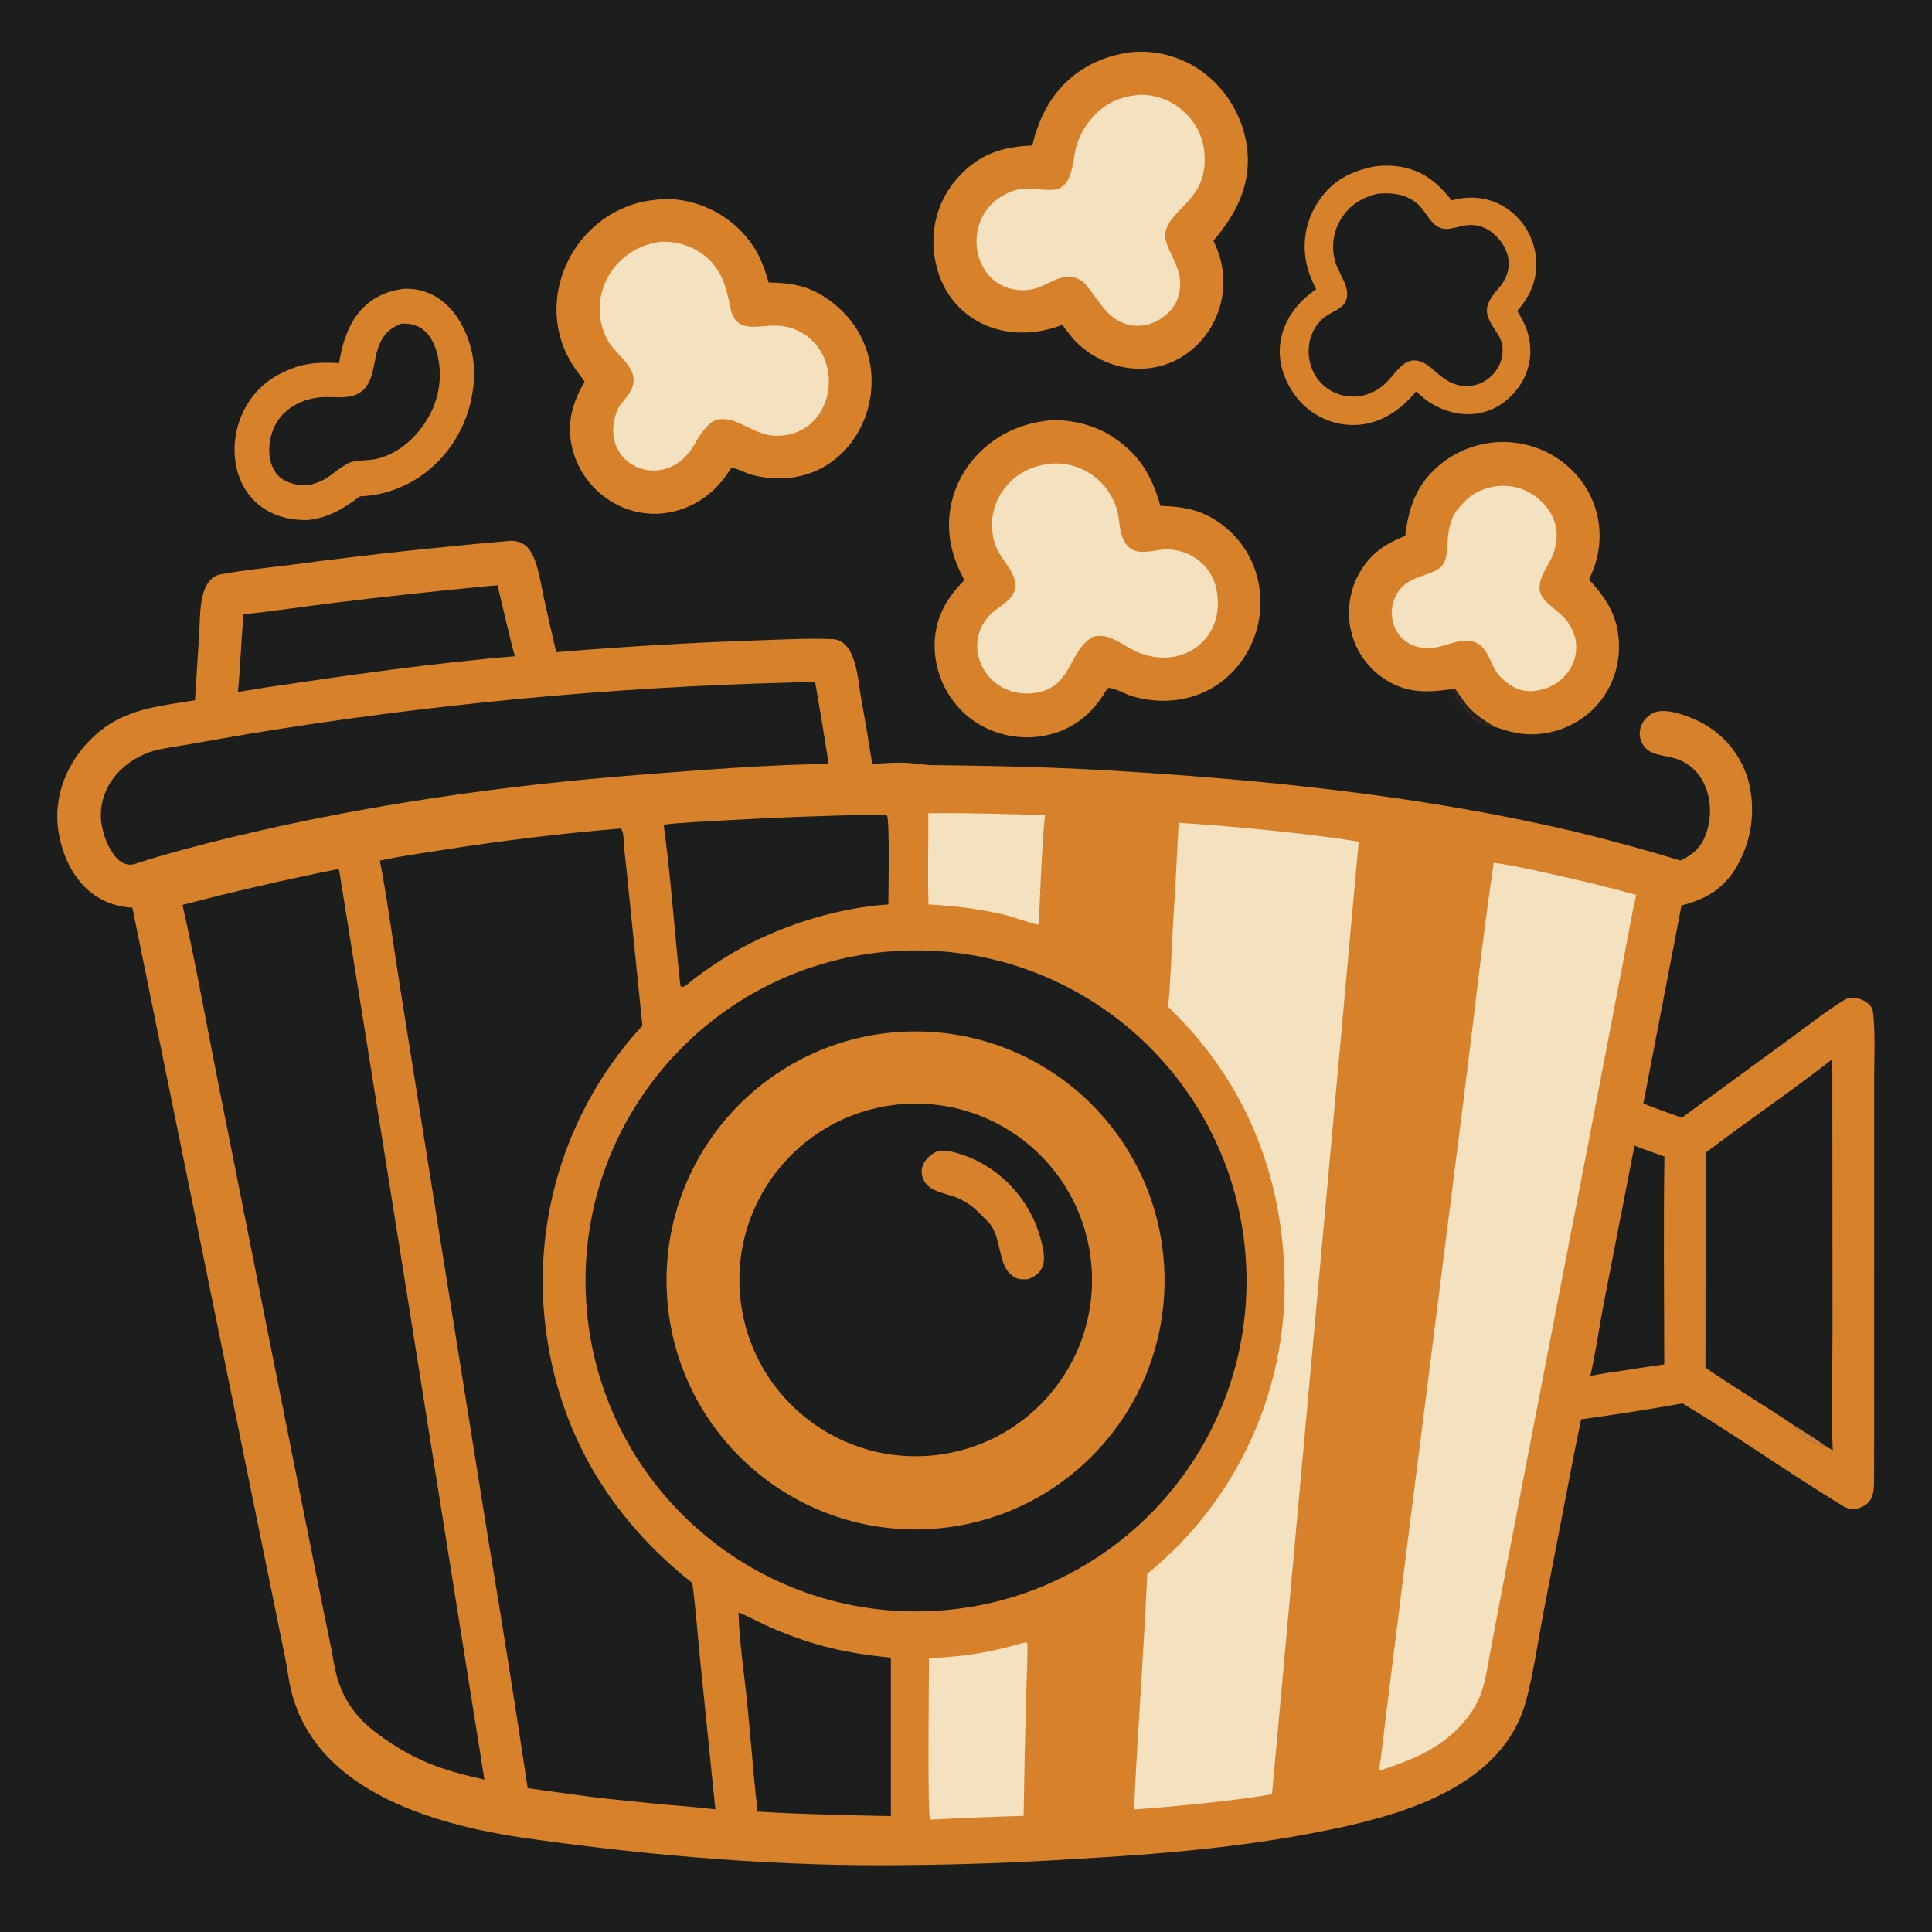
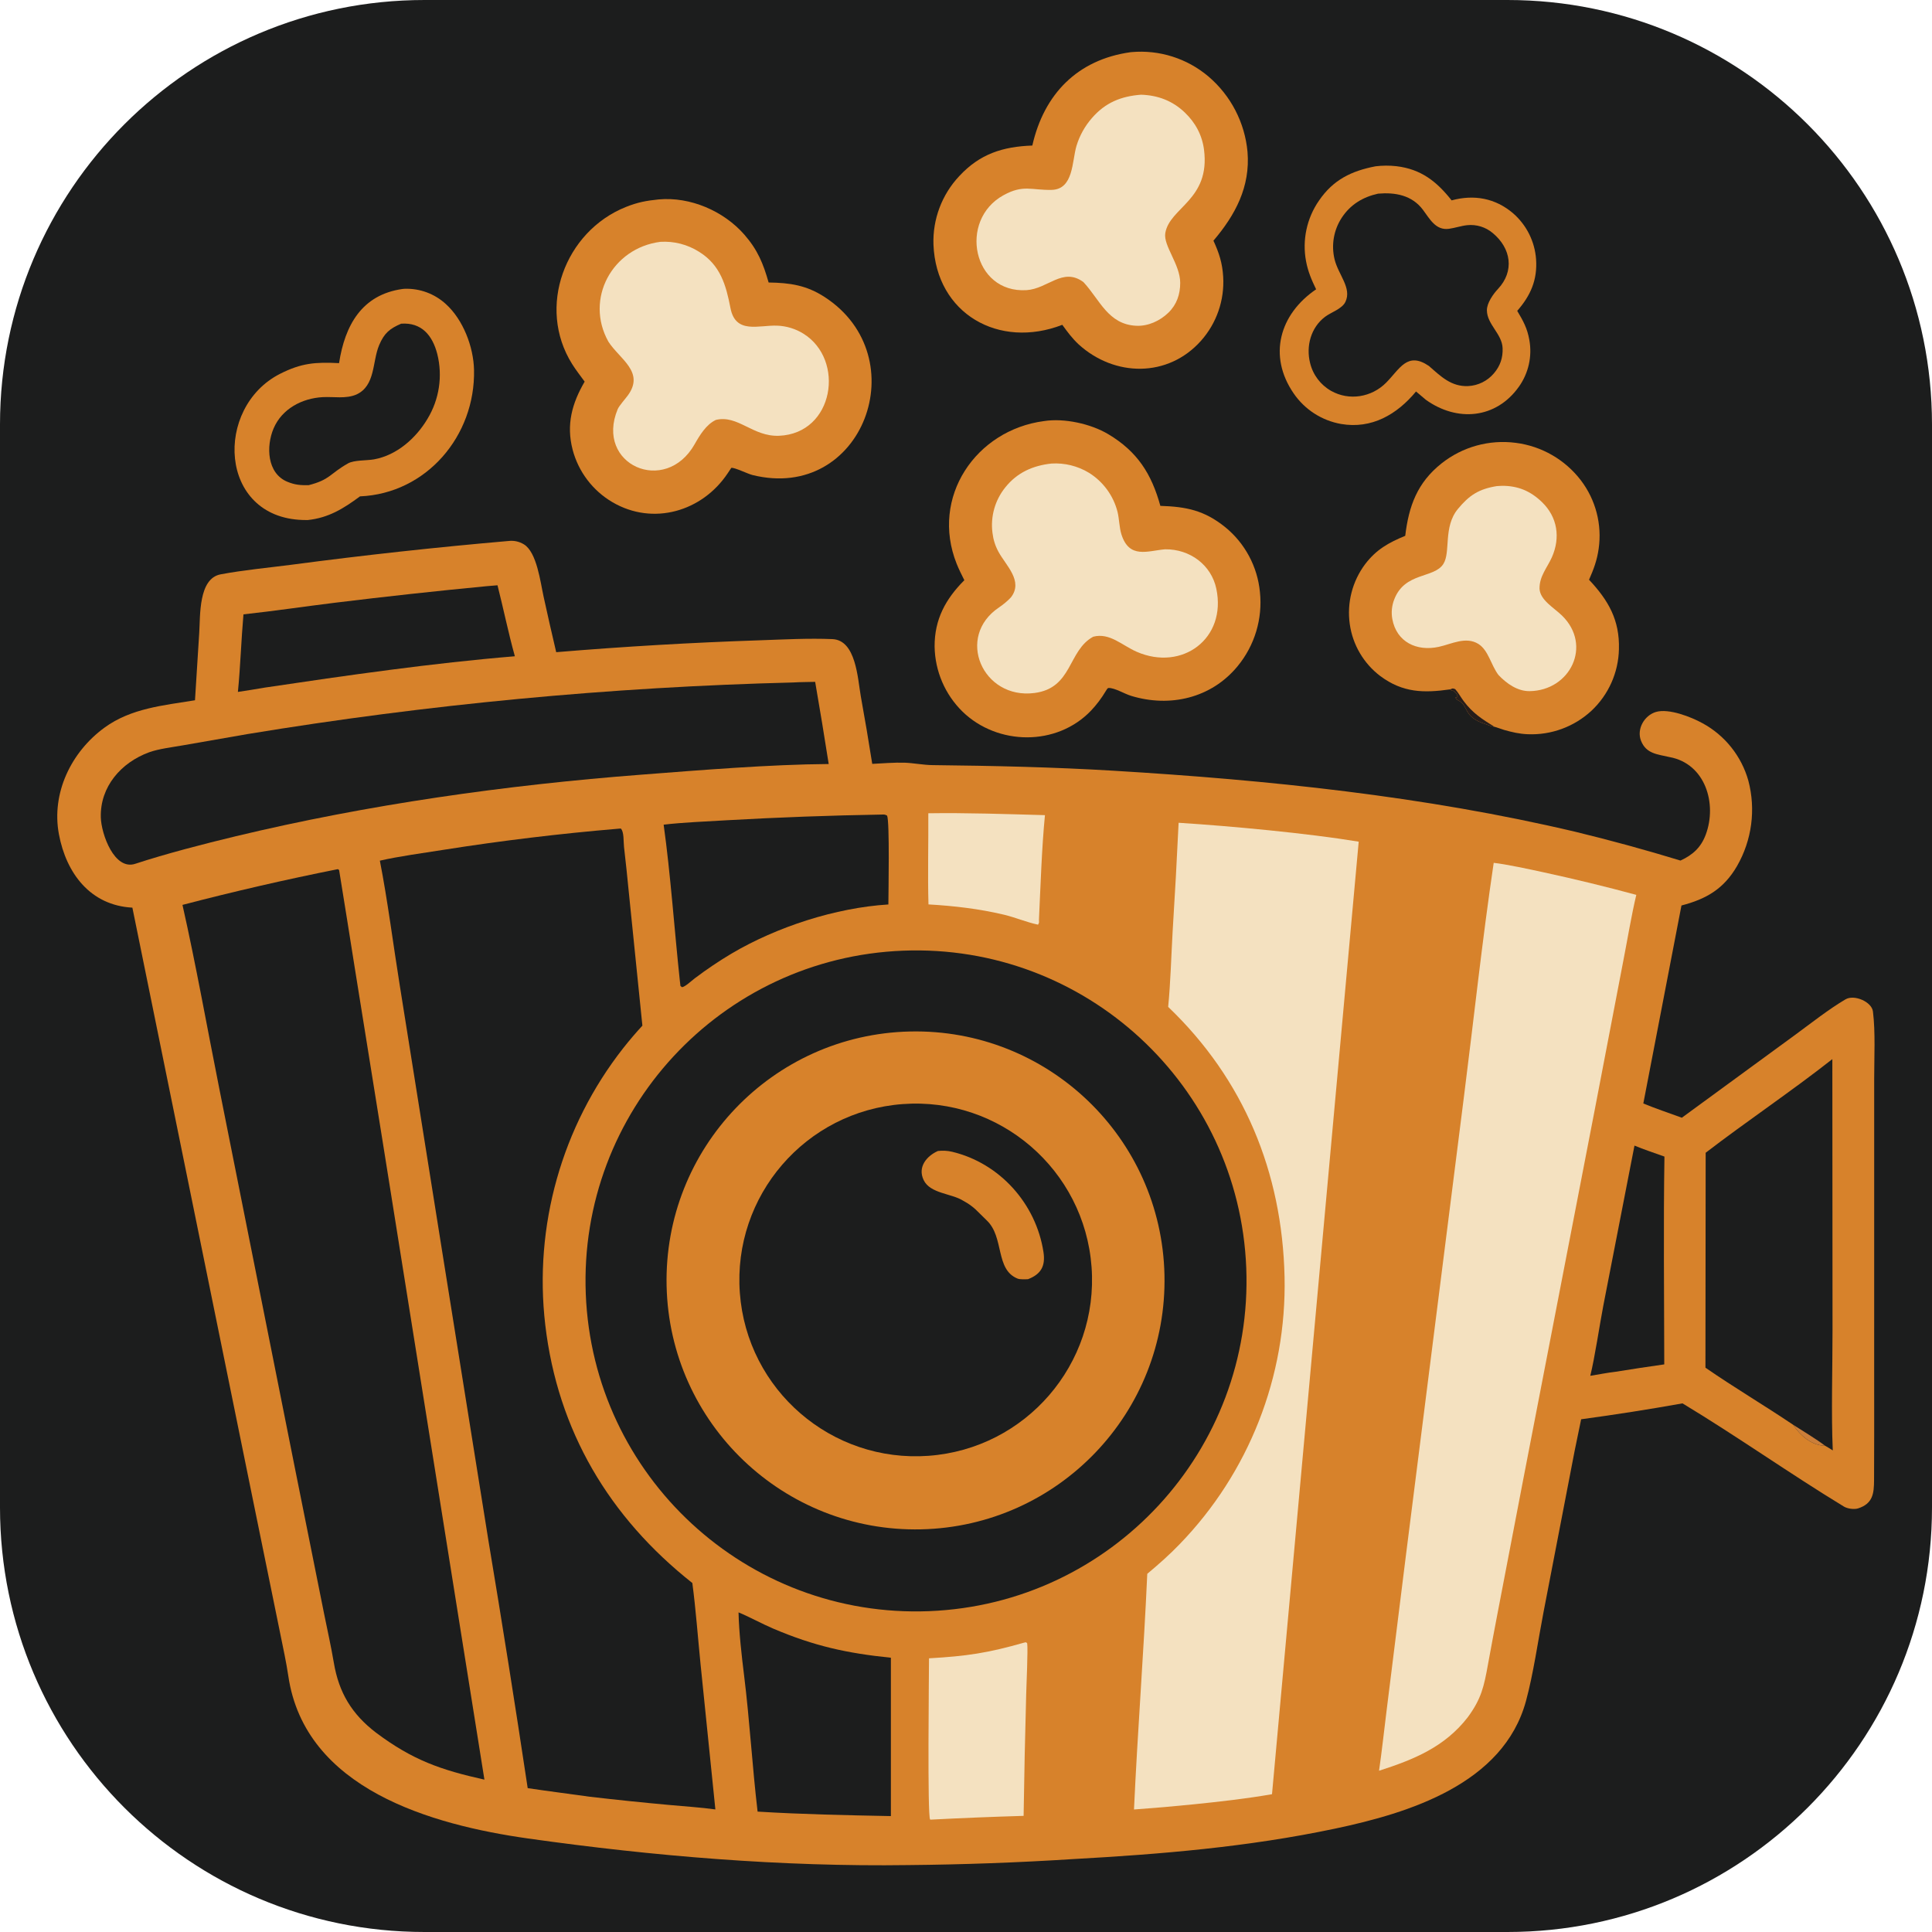
<svg xmlns="http://www.w3.org/2000/svg" version="1.1" style="display: block;" viewBox="0 0 2048 2048" width="1438" height="1438" preserveAspectRatio="none">
-   <path transform="translate(0,0)" fill="rgb(28,29,29)" d="M 0 0 L 2048 0 L 2048 2048 L 0 2048 L 0 0 z" />
+   <rect width="2048" height="2048" rx="450" fill="rgb(28,29,29)" />
  <path transform="translate(0,0)" fill="rgb(215,130,43)" d="M 539.479 573.43 C 544.965 572.846 550.491 574.079 555.208 576.94 C 569.132 585.222 572.841 617.174 576.296 632.769 C 580.569 652.329 585.005 671.853 589.602 691.34 C 661.545 685.336 733.626 681.129 805.779 678.722 C 830.886 677.867 857.368 676.413 882.4 677.489 C 907.457 678.567 909.148 719.137 912.483 738.079 C 916.805 761.918 920.848 785.807 924.61 809.741 C 935.33 809.171 948.222 808.184 958.797 808.475 C 968.783 808.873 978.744 810.943 988.737 811.054 C 1052.62 811.759 1116.49 813.153 1180.28 816.993 C 1344.06 826.85 1509.96 843.907 1669.97 881.728 C 1707.4 890.802 1744.56 900.973 1781.39 912.23 C 1794.47 906.201 1803.07 898.334 1808.14 884.82 C 1820.41 852.108 1807.84 809.445 1769.69 802.512 C 1756.99 799.552 1745.06 799.107 1739.58 785.32 C 1734.59 772.777 1743.2 758.315 1755.33 754.715 C 1768.98 750.664 1792.72 759.996 1804.81 766.678 C 1828.5 779.574 1845.98 801.482 1853.3 827.442 C 1861.41 858.044 1857.11 890.616 1841.32 918.058 C 1827.32 942.209 1808.86 952.987 1782.42 959.858 L 1741.99 1169.72 C 1753.91 1174.73 1770.43 1180.26 1782.81 1184.84 L 1903.06 1096.9 C 1919.89 1084.59 1938.41 1069.89 1956.34 1059.33 C 1965.63 1053.91 1984.1 1061.93 1985.39 1072.18 C 1988.13 1093.91 1986.71 1120.99 1986.72 1142.89 L 1986.71 1284.04 L 1986.7 1470.19 C 1986.71 1503.1 1986.79 1535.89 1986.58 1568.91 C 1986.49 1583 1985.48 1593.94 1969.5 1599.01 C 1965.3 1600.26 1958.34 1599.28 1954.63 1597.03 C 1897.12 1562.04 1841.14 1522.39 1783.53 1487.63 C 1747.84 1494.01 1712.01 1499.63 1676.08 1504.49 L 1669.23 1537.74 L 1636.16 1709.14 C 1630.34 1739.36 1625.5 1774.07 1617.62 1803.09 C 1593.71 1891.19 1493.35 1921.93 1415.27 1938.41 C 1322.57 1957.98 1230.68 1965.53 1137.45 1970.71 C 1079.37 1974.41 1021.2 1976.53 963 1977.06 C 828.529 1978.97 692.881 1967.67 559.823 1948.88 C 457.385 1934.4 323.27 1896.46 305.631 1776.67 C 303.497 1762.18 300.026 1746.35 297.1 1731.86 L 266.551 1582.19 L 140.329 962.144 C 95.725 959.775 70.16 925.634 62.444 884.286 C 54.29 840.59 75.503 797.055 110.719 771.349 C 139 750.706 173.256 747.777 206.697 742.307 L 211.2 670.719 C 212.388 652.532 210.28 613.265 233.886 608.825 C 258.257 604.241 284.379 601.851 309.091 598.633 C 385.688 588.504 462.503 580.101 539.479 573.43 z" />
  <path transform="translate(0,0)" fill="rgb(28,29,29)" d="M 957.381 1007.75 C 1150.67 1000.22 1313.48 1150.77 1321.08 1344.05 C 1328.69 1537.33 1178.21 1700.2 984.933 1707.89 C 791.545 1715.57 628.559 1564.99 620.949 1371.6 C 613.339 1178.21 763.987 1015.28 957.381 1007.75 z" />
  <path transform="translate(0,0)" fill="rgb(215,130,43)" d="M 964.605 1093.42 C 1110.33 1090.16 1231.11 1205.65 1234.38 1351.38 C 1237.64 1497.11 1122.16 1617.9 976.429 1621.17 C 830.689 1624.44 709.892 1508.95 706.626 1363.21 C 703.361 1217.47 818.864 1096.68 964.605 1093.42 z" />
  <path transform="translate(0,0)" fill="rgb(28,29,29)" d="M 956.809 1170.38 C 1059.81 1162.71 1149.5 1240.03 1157.1 1343.04 C 1164.7 1446.04 1087.32 1535.69 984.309 1543.22 C 881.396 1550.74 791.855 1473.45 784.265 1370.54 C 776.675 1267.63 853.906 1178.04 956.809 1170.38 z" />
  <path transform="translate(0,0)" fill="rgb(215,130,43)" d="M 994.237 1220.09 C 999.263 1219.54 1004.39 1219.75 1009.31 1220.93 C 1059.83 1233.02 1098.2 1275.98 1106.1 1327.09 C 1108.41 1341.97 1103.59 1350.66 1089.76 1355.99 C 1086.95 1356.11 1081.4 1356.47 1078.57 1355.32 C 1054.74 1345.62 1064.73 1311.41 1046 1293.68 C 1035.97 1284.19 1033.08 1279.34 1020.67 1272.62 C 1008.42 1265.01 986.051 1265.3 979.136 1250.97 C 972.361 1236.93 982.55 1225.27 994.237 1220.09 z" />
  <path transform="translate(0,0)" fill="rgb(28,29,29)" d="M 655.354 878.478 L 658.039 878.25 C 661.624 881.533 660.856 892.391 661.474 897.738 C 663.347 913.907 665.06 930.093 666.614 946.295 L 680.96 1087.24 C 673.865 1094.93 667.073 1102.9 660.599 1111.12 C 595.459 1194.16 565.772 1299.58 578.003 1404.42 C 591.182 1516.72 645.829 1608.42 733.911 1678.06 C 737.513 1705.13 739.808 1735.99 742.56 1763.58 L 758.325 1918.08 C 743.801 1915.99 724.174 1914.72 709.273 1913.32 C 681.223 1910.78 653.206 1907.88 625.229 1904.62 C 603.138 1901.49 581.567 1898.84 559.374 1895.49 C 546.198 1807.83 532.311 1720.28 517.714 1632.85 L 469.297 1330.19 L 423.74 1044.39 C 416.961 1002.21 410.78 953.585 402.662 912.345 C 422.323 907.776 450.003 904.045 470.251 900.831 C 531.66 891.136 593.402 883.68 655.354 878.478 z" />
  <path transform="translate(0,0)" fill="rgb(28,29,29)" d="M 358.135 921.341 C 359.542 922.348 359.394 921.828 359.63 923.277 C 365.22 957.592 370.732 992.268 376.159 1026.58 L 405.684 1210.4 L 513.505 1886.49 C 467.522 1876.21 437.602 1865.96 398.605 1836.7 C 372.859 1817.03 359.204 1794.17 353.887 1762.63 C 350.996 1745.47 346.989 1727.65 343.53 1710.52 L 312.415 1555.24 L 232.788 1155.61 C 220.028 1091.83 207.616 1022 193.433 959.225 C 247.95 944.984 302.875 932.351 358.135 921.341 z" />
  <path transform="translate(0,0)" fill="rgb(244,225,192)" d="M 1249.38 872.169 C 1304.66 875.697 1385.77 883.208 1440.28 892.212 L 1348.38 1901.92 C 1321.66 1906.63 1292.12 1909.93 1265.2 1912.67 C 1244.19 1914.81 1223.15 1916.63 1202.08 1918.14 C 1205.88 1834.86 1212.46 1751.36 1216.15 1668.32 C 1227.85 1658.53 1239.91 1647.93 1250.45 1636.91 C 1323.92 1561.11 1363.98 1459.05 1361.69 1353.52 C 1359.16 1242.69 1318.67 1144.2 1238.3 1067.34 C 1240.73 1043.44 1241.61 1012.53 1243 988.134 C 1245.44 949.497 1247.57 910.841 1249.38 872.169 z" />
  <path transform="translate(0,0)" fill="rgb(244,225,192)" d="M 1583.39 914.654 C 1596.3 916.022 1622.85 921.76 1635.99 924.625 C 1669.04 931.789 1701.9 939.78 1734.55 948.591 C 1729.51 969.607 1724.98 997.059 1720.74 1018.67 L 1690.23 1177.77 L 1614.58 1568.87 L 1587.47 1710.14 C 1584.13 1727.97 1580.56 1746.13 1577.38 1763.96 C 1573.13 1787.73 1570.33 1800.74 1555.84 1820.43 C 1531.35 1851.99 1498.53 1865.29 1461.84 1877.05 C 1464.85 1856.63 1467.18 1834.15 1469.82 1813.47 L 1490.14 1650.3 L 1551.83 1162.57 C 1562.24 1080.77 1571.31 995.864 1583.39 914.654 z" />
  <path transform="translate(0,0)" fill="rgb(28,29,29)" d="M 840.876 723.445 C 848.11 722.986 856.755 722.986 864.105 722.791 C 869.13 751.782 873.914 780.814 878.458 809.884 C 816.384 810.294 742.145 816.401 680.006 821.167 C 536.041 832.21 390.172 852.791 249.714 886.508 C 216.402 894.504 175.997 904.946 143.622 915.582 C 121.239 923.272 107.326 884.155 106.864 866.399 C 106.015 833.818 128.414 808.34 158.022 797.473 C 168.119 793.767 183.512 791.946 194.296 790.02 L 262.209 778.176 C 453.604 746.603 646.955 728.316 840.876 723.445 z" />
  <path transform="translate(0,0)" fill="rgb(28,29,29)" d="M 1808.08 1221.96 C 1851.74 1188.45 1899.36 1156.56 1942.36 1122.71 L 1942.55 1409.51 C 1942.58 1448.6 1941.09 1499.32 1942.82 1537.48 C 1941.32 1536.56 1936.02 1533.17 1934.71 1532.55 C 1920.3 1532.3 1908.33 1521.7 1900.79 1510.31 C 1870.28 1489.77 1837.81 1470.54 1807.84 1449.81 L 1808.08 1221.96 z" />
  <path transform="translate(0,0)" fill="rgb(203,126,57)" d="M 1900.79 1510.31 C 1910.88 1516.76 1925.29 1525.45 1934.71 1532.55 C 1920.3 1532.3 1908.33 1521.7 1900.79 1510.31 z" />
  <path transform="translate(0,0)" fill="rgb(28,29,29)" d="M 935.223 863.457 C 938.026 863.452 937.861 863.349 940.353 864.584 C 943.197 870.889 941.762 946.248 941.713 958.762 C 885.705 962.291 823.687 982.4 775.33 1010.9 C 761.93 1018.9 748.977 1027.62 736.528 1037.02 C 733.021 1039.69 726.471 1045.94 723.008 1046.47 L 721.308 1045.17 L 720.673 1039.76 C 715.015 987.055 710.726 925.681 703.49 874.184 C 723.461 871.785 749.519 870.771 770.221 869.517 C 825.176 866.392 880.187 864.371 935.223 863.457 z" />
  <path transform="translate(0,0)" fill="rgb(28,29,29)" d="M 782.878 1709.2 C 793.157 1713.34 808.086 1721.49 819.829 1726.47 C 863.427 1744.98 897.799 1752.5 944.377 1757.26 L 944.384 1925.13 C 896.447 1924.19 850.957 1923.31 803.085 1920.38 C 797.426 1872.65 794.696 1823.73 788.746 1775.87 C 786.159 1755.06 783.323 1729.94 782.878 1709.2 z" />
  <path transform="translate(0,0)" fill="rgb(28,29,29)" d="M 515.641 621.403 L 527.374 620.419 C 533.709 645.391 538.875 670.908 545.779 695.67 C 458.852 702.819 367.138 715.992 280.831 728.861 C 271.673 730.55 261.456 731.982 252.191 733.467 C 254.815 706.944 255.712 678.228 258.081 651.243 C 290.138 647.774 323.011 642.874 355.138 638.919 C 408.559 632.37 462.065 626.531 515.641 621.403 z" />
  <path transform="translate(0,0)" fill="rgb(244,225,192)" d="M 1085.92 1741.17 L 1087.72 1740.88 L 1088.86 1742.02 C 1089.81 1747.72 1088.04 1786.96 1087.81 1795.7 C 1086.62 1838.76 1085.71 1881.82 1085.07 1924.89 C 1052.12 1925.86 1019.18 1927.2 986.262 1928.91 C 986.154 1928.83 986.026 1928.76 985.938 1928.66 C 982.991 1925.03 984.754 1776.04 984.791 1757.88 C 1025.12 1755.57 1047.11 1752.25 1085.92 1741.17 z" />
  <path transform="translate(0,0)" fill="rgb(28,29,29)" d="M 1732.61 1214.38 C 1741.53 1218.17 1754.97 1222.6 1764.38 1226.02 C 1763.23 1298.43 1764.11 1373.72 1764.19 1446.3 C 1746.79 1448.76 1729.42 1451.4 1712.08 1454.2 C 1704.3 1455.07 1693.72 1457.13 1685.77 1458.41 C 1690.47 1439.56 1695.7 1404.22 1699.6 1383.94 L 1732.61 1214.38 z" />
  <path transform="translate(0,0)" fill="rgb(244,225,192)" d="M 984.053 862.098 C 1024.72 861.481 1067 862.973 1107.7 864.092 C 1104.34 897.838 1102.96 940.535 1101.34 974.753 C 1101.36 978.396 1101.86 977.301 1100.39 980.192 C 1088.47 977.728 1076.35 972.494 1064.29 969.626 C 1037.9 963.353 1011.24 960.272 984.226 958.715 C 983.327 928.062 984.245 893.309 984.053 862.098 z" />
  <path transform="translate(0,0)" fill="rgb(215,130,43)" d="M 1106.7 446.357 C 1128 443.016 1156.26 449.201 1174.7 460.184 C 1205.76 478.683 1220.67 502.379 1230.03 536.233 C 1257.64 537.128 1276.63 540.992 1298.73 558.755 C 1319.71 575.84 1332.98 600.623 1335.57 627.564 C 1338.56 655.9 1330.03 684.248 1311.89 706.226 C 1284.11 740.015 1240.3 750.25 1199.05 737.635 C 1191.62 735.361 1181.83 729.171 1175.22 729.281 C 1173.88 729.303 1173.19 731.076 1172.15 732.584 C 1167.71 740.059 1162.46 747.02 1156.49 753.343 C 1120.25 791.266 1057.57 790.407 1020.43 754.465 C 1001.78 736.245 991.096 711.38 990.723 685.306 C 990.576 656.52 1002.41 634.9 1022.25 615.036 C 1019.36 609.291 1016.48 603.598 1014.1 597.63 C 985.964 527.061 1034.4 455.844 1106.7 446.357 z" />
  <path transform="translate(0,0)" fill="rgb(244,225,192)" d="M 1114.64 491.377 C 1128.51 490.524 1142.31 493.913 1154.2 501.096 C 1169.35 510.477 1180.27 525.376 1184.64 542.65 C 1186.49 550.239 1186.45 559.064 1188.73 566.373 C 1197.01 592.884 1216.82 583.817 1235 582.288 C 1261.47 581.951 1284.06 598.948 1289.35 624.074 C 1300.49 676.896 1253.2 711.881 1205.04 690.952 C 1189.42 684.164 1176.31 670.406 1158.88 674.928 C 1131.74 689.671 1137.2 729.386 1096.5 734.619 C 1041.61 741.677 1012.43 674.954 1059.18 643.763 C 1063.2 641.082 1068.4 636.797 1071.66 633.195 C 1085.03 615.914 1066.28 599.469 1058.41 584.91 C 1054.78 578.182 1052.97 572.028 1052.06 564.812 C 1049.81 547.497 1054.78 530.019 1065.8 516.472 C 1078.36 500.821 1095.08 493.469 1114.64 491.377 z" />
  <path transform="translate(0,0)" fill="rgb(215,130,43)" d="M 698.143 211.401 C 731.696 208.317 767.217 223.665 789.17 248.868 C 803.174 264.944 809.057 279.37 814.776 299.46 C 837.407 299.788 854.865 302.321 874.215 314.9 C 971.847 378.366 914.699 532.497 797.683 503.554 C 792.556 502.286 778.477 495.309 775.207 495.954 L 771.494 501.54 C 744.415 542.3 692.274 557.526 649.26 532.368 C 628.338 520.118 613.133 500.066 606.983 476.615 C 600.123 450.013 606.353 427.577 619.76 404.541 C 615.242 398.34 610.521 392.34 606.434 385.816 C 568.793 325.74 598.766 245.244 663.527 219.373 C 675.83 214.458 685.09 212.727 698.143 211.401 z" />
  <path transform="translate(0,0)" fill="rgb(244,225,192)" d="M 700.02 256.349 C 714.462 255.468 728.815 259.158 741.041 266.896 C 763.721 280.989 769.62 302.228 774.332 326.605 C 779.749 354.62 804.483 344.432 823.919 345.206 C 833.689 345.588 843.196 348.486 851.517 353.621 C 896.256 381.315 884.145 459.525 825.884 461.938 C 797.929 463.096 782.136 439.394 758.77 445.16 C 748.652 450.012 741.912 461.049 736.384 470.822 C 705.316 525.748 630.351 492.577 654.769 433.764 C 656.239 430.225 663.008 422.64 665.602 419.07 C 683.712 394.152 656.674 380.593 644.903 362.135 C 619.679 316.956 648.849 262.911 700.02 256.349 z" />
  <path transform="translate(0,0)" fill="rgb(215,130,43)" d="M 1198.32 55.354 L 1199.52 55.228 C 1229.05 52.609 1258.41 61.927 1281.03 81.1 C 1304.73 101.3 1319.59 129.978 1322.42 160.995 C 1325.48 198.067 1309.46 227.905 1286.3 255.133 C 1292.27 268.098 1295.76 278.821 1296.62 293.285 C 1298.13 318.156 1289.68 342.606 1273.12 361.225 C 1238.09 400.567 1181.46 399.684 1143.36 365.032 C 1136.23 358.259 1131.84 352.234 1126.09 344.325 C 1058.97 370.341 992.421 332.665 989.511 259.3 C 988.584 232.43 998.414 206.301 1016.82 186.706 C 1038.74 163.04 1063.07 155.416 1094.31 154.282 C 1106.65 99.638 1142.26 63.21 1198.32 55.354 z" />
  <path transform="translate(0,0)" fill="rgb(244,225,192)" d="M 1209.61 100.393 C 1227.4 100.99 1242.84 106.783 1255.83 119.156 C 1267.12 129.91 1274.34 143.212 1276.32 158.777 C 1283.07 211.972 1239.86 219.766 1235.26 247.078 C 1233.01 260.48 1251.04 280.213 1251.07 299.801 C 1251.09 311.977 1247.38 322.895 1238.54 331.472 C 1229.61 340.144 1217.03 345.931 1204.44 345.328 C 1174.8 343.908 1165.86 317.965 1149.12 299.731 C 1148.87 299.466 1148.62 299.208 1148.38 298.946 C 1126.48 282.957 1110.88 306.183 1088.08 307.568 C 1031.18 311.025 1015.61 233.404 1063.75 206.936 C 1084.7 195.418 1093.18 201.7 1114.63 201.289 C 1138.19 200.837 1136.26 170.902 1141.11 154.658 C 1144.41 143.755 1150 133.683 1157.51 125.115 C 1171.7 108.722 1188.45 101.979 1209.61 100.393 z" />
  <path transform="translate(0,0)" fill="rgb(215,130,43)" d="M 1489.61 567.978 C 1493.34 536.565 1502.3 511.708 1528.04 491.272 C 1550.24 473.625 1578.66 465.742 1606.78 469.426 C 1634.15 472.911 1658.98 487.198 1675.75 509.104 C 1691.55 529.8 1698.36 555.985 1694.64 581.758 C 1692.88 594.127 1689.4 603.255 1684.45 614.557 C 1704.91 636.323 1717.02 657.225 1716.13 688.231 C 1715.58 713.015 1705.07 736.531 1686.97 753.47 C 1668.65 770.432 1644.31 779.373 1619.37 778.305 C 1610.43 777.926 1603.19 776.21 1594.57 773.8 C 1592.7 773.278 1585.28 770.569 1584.11 770.401 C 1580.47 770.159 1577.68 768.511 1574.26 767.424 C 1551.08 760.051 1556.61 748.39 1546.95 743.121 C 1544.94 742.024 1543.9 741.564 1542.77 739.456 C 1544.61 739.069 1543.82 739.48 1545.15 738.285 C 1543.83 734.494 1543.58 734.648 1540.49 732.267 C 1537.98 731.987 1539.08 732.485 1537.21 730.757 C 1509.43 734.713 1487.13 734.465 1463.22 716.695 C 1445.56 703.342 1433.91 683.536 1430.82 661.614 C 1427.62 639.057 1433.5 616.154 1447.18 597.933 C 1459.1 582.363 1472 575.272 1489.61 567.978 z" />
  <path transform="translate(0,0)" fill="rgb(39,29,26)" d="M 1537.21 730.757 C 1540.79 729.499 1539.07 729.503 1542.54 730.483 C 1545.81 734.024 1548.37 738.942 1551.47 743.067 C 1561.39 756.287 1570.69 761.953 1584.11 770.401 C 1580.47 770.159 1577.68 768.511 1574.26 767.424 C 1551.08 760.051 1556.61 748.39 1546.95 743.121 C 1544.94 742.024 1543.9 741.564 1542.77 739.456 C 1544.61 739.069 1543.82 739.48 1545.15 738.285 C 1543.83 734.494 1543.58 734.648 1540.49 732.267 C 1537.98 731.987 1539.08 732.485 1537.21 730.757 z" />
  <path transform="translate(0,0)" fill="rgb(244,225,192)" d="M 1586.71 515.287 C 1588.47 515.115 1590.23 515.017 1592 514.993 C 1608.93 514.864 1622.27 520.396 1634.51 532.195 C 1651 548.101 1654.28 569.781 1645.11 590.597 C 1640.25 601.641 1631.72 610.748 1631.97 624.122 C 1632.6 636.178 1647.37 644.296 1655.8 652.532 C 1688.19 684.179 1664.55 732.099 1621.44 732.637 C 1608.81 732.795 1597.31 724.875 1588.44 715.527 C 1580.34 704.769 1577.93 689.503 1567.23 682.645 C 1553.8 674.254 1538.63 682.799 1524.99 685.724 C 1501.85 690.685 1480.45 680.718 1475.91 656.207 C 1474.64 649.184 1475.36 641.947 1477.99 635.313 C 1489.21 606.269 1519.97 613.307 1529.94 597.937 C 1538.06 585.426 1529.59 558.724 1545.42 539.541 C 1557.33 525.101 1567.48 518.373 1586.71 515.287 z" />
  <path transform="translate(0,0)" fill="rgb(215,130,43)" d="M 1458.17 176.277 C 1465.51 175.391 1472.92 175.356 1480.26 176.175 C 1506.48 179.299 1522.95 192.409 1538.78 212.402 C 1562.48 205.967 1585.15 209.986 1604.04 226.178 C 1618.23 238.563 1626.95 256.051 1628.3 274.835 C 1629.82 296.783 1622.46 313.357 1608.31 329.529 C 1614.7 340.207 1619 348.002 1621.18 360.467 C 1624.3 377.821 1620.27 395.703 1610.01 410.038 C 1585.75 444.146 1544.54 447.443 1511.53 423.842 L 1501.05 414.981 C 1480.87 439.352 1454.11 454.995 1421.56 449.428 C 1401.19 445.821 1383.11 434.178 1371.4 417.114 C 1343.88 377.192 1356.32 333.062 1395.14 306.677 C 1390.28 296.612 1386.58 288.062 1384.48 276.997 C 1380.25 254.585 1385.18 231.411 1398.17 212.663 C 1413.28 190.52 1432.66 181.18 1458.17 176.277 z" />
  <path transform="translate(0,0)" fill="rgb(28,29,29)" d="M 1460.84 205.279 C 1479.02 203.722 1496.73 206.899 1508.37 222.388 C 1515.57 231.973 1521.84 244.423 1535.86 242.551 C 1542.34 241.685 1548.92 239.367 1555.33 238.697 C 1565.08 237.687 1574.83 240.689 1582.33 247.015 C 1601.99 263.278 1605.52 287.537 1587.9 306.324 C 1582.79 311.78 1576.1 321.26 1576.17 328.942 C 1576.3 343.866 1592.2 353.865 1592.82 368.974 C 1593.24 379.172 1590.3 387.969 1583.58 395.779 C 1576.75 403.861 1566.87 408.743 1556.3 409.258 C 1538.31 410.062 1527.18 398.833 1514.73 387.952 C 1491.76 372.337 1483.94 390.965 1469.34 405.681 C 1454.04 421.111 1430.25 425.185 1411.01 414.338 C 1399.84 407.997 1391.78 397.321 1388.76 384.838 C 1384.24 366.89 1389.59 347.087 1404.73 335.743 C 1411.2 330.899 1422.62 327.436 1426.17 320.057 C 1433.25 305.357 1418.74 291.415 1414.71 274.935 C 1411.04 259.831 1413.77 243.88 1422.27 230.863 C 1431.46 216.817 1444.71 208.838 1460.84 205.279 z" />
  <path transform="translate(0,0)" fill="rgb(215,130,43)" d="M 426.69 306.327 C 427.459 306.261 428.227 306.195 428.995 306.128 C 445.075 305.604 460.719 311.4 472.576 322.274 C 491.023 338.917 501.955 367.745 502.486 392.137 C 504.007 462.044 451.996 523.189 381.614 526.171 C 363.983 539.199 348.233 548.981 326.054 551.286 C 324.329 551.278 322.604 551.248 320.88 551.198 C 231.508 548.451 226.839 431.872 296.817 396.296 C 319.579 384.724 334.645 383.695 359.421 384.943 C 365.601 344.775 383.577 312.379 426.69 306.327 z" />
  <path transform="translate(0,0)" fill="rgb(28,29,29)" d="M 425.248 343.121 C 446.952 341.558 458.508 355.619 463.56 375.353 C 469.368 398.667 465.645 423.335 453.213 443.897 C 441.051 464.428 420.637 482.65 396.375 486.955 C 388.921 488.278 375.327 487.622 368.999 491.175 C 349.583 502.077 350.137 508.474 327.142 514.312 C 318.566 514.419 312.868 514.098 304.627 510.699 C 282.914 501.743 281.973 472.975 290.036 454.116 C 298.941 433.289 320.22 422.167 342.068 420.981 C 353.713 420.349 366.575 423.011 377.711 418.244 C 398.135 408.95 394.504 383.571 401.85 366.005 C 407.285 353.009 413.213 348.324 425.248 343.121 z" />
</svg>
